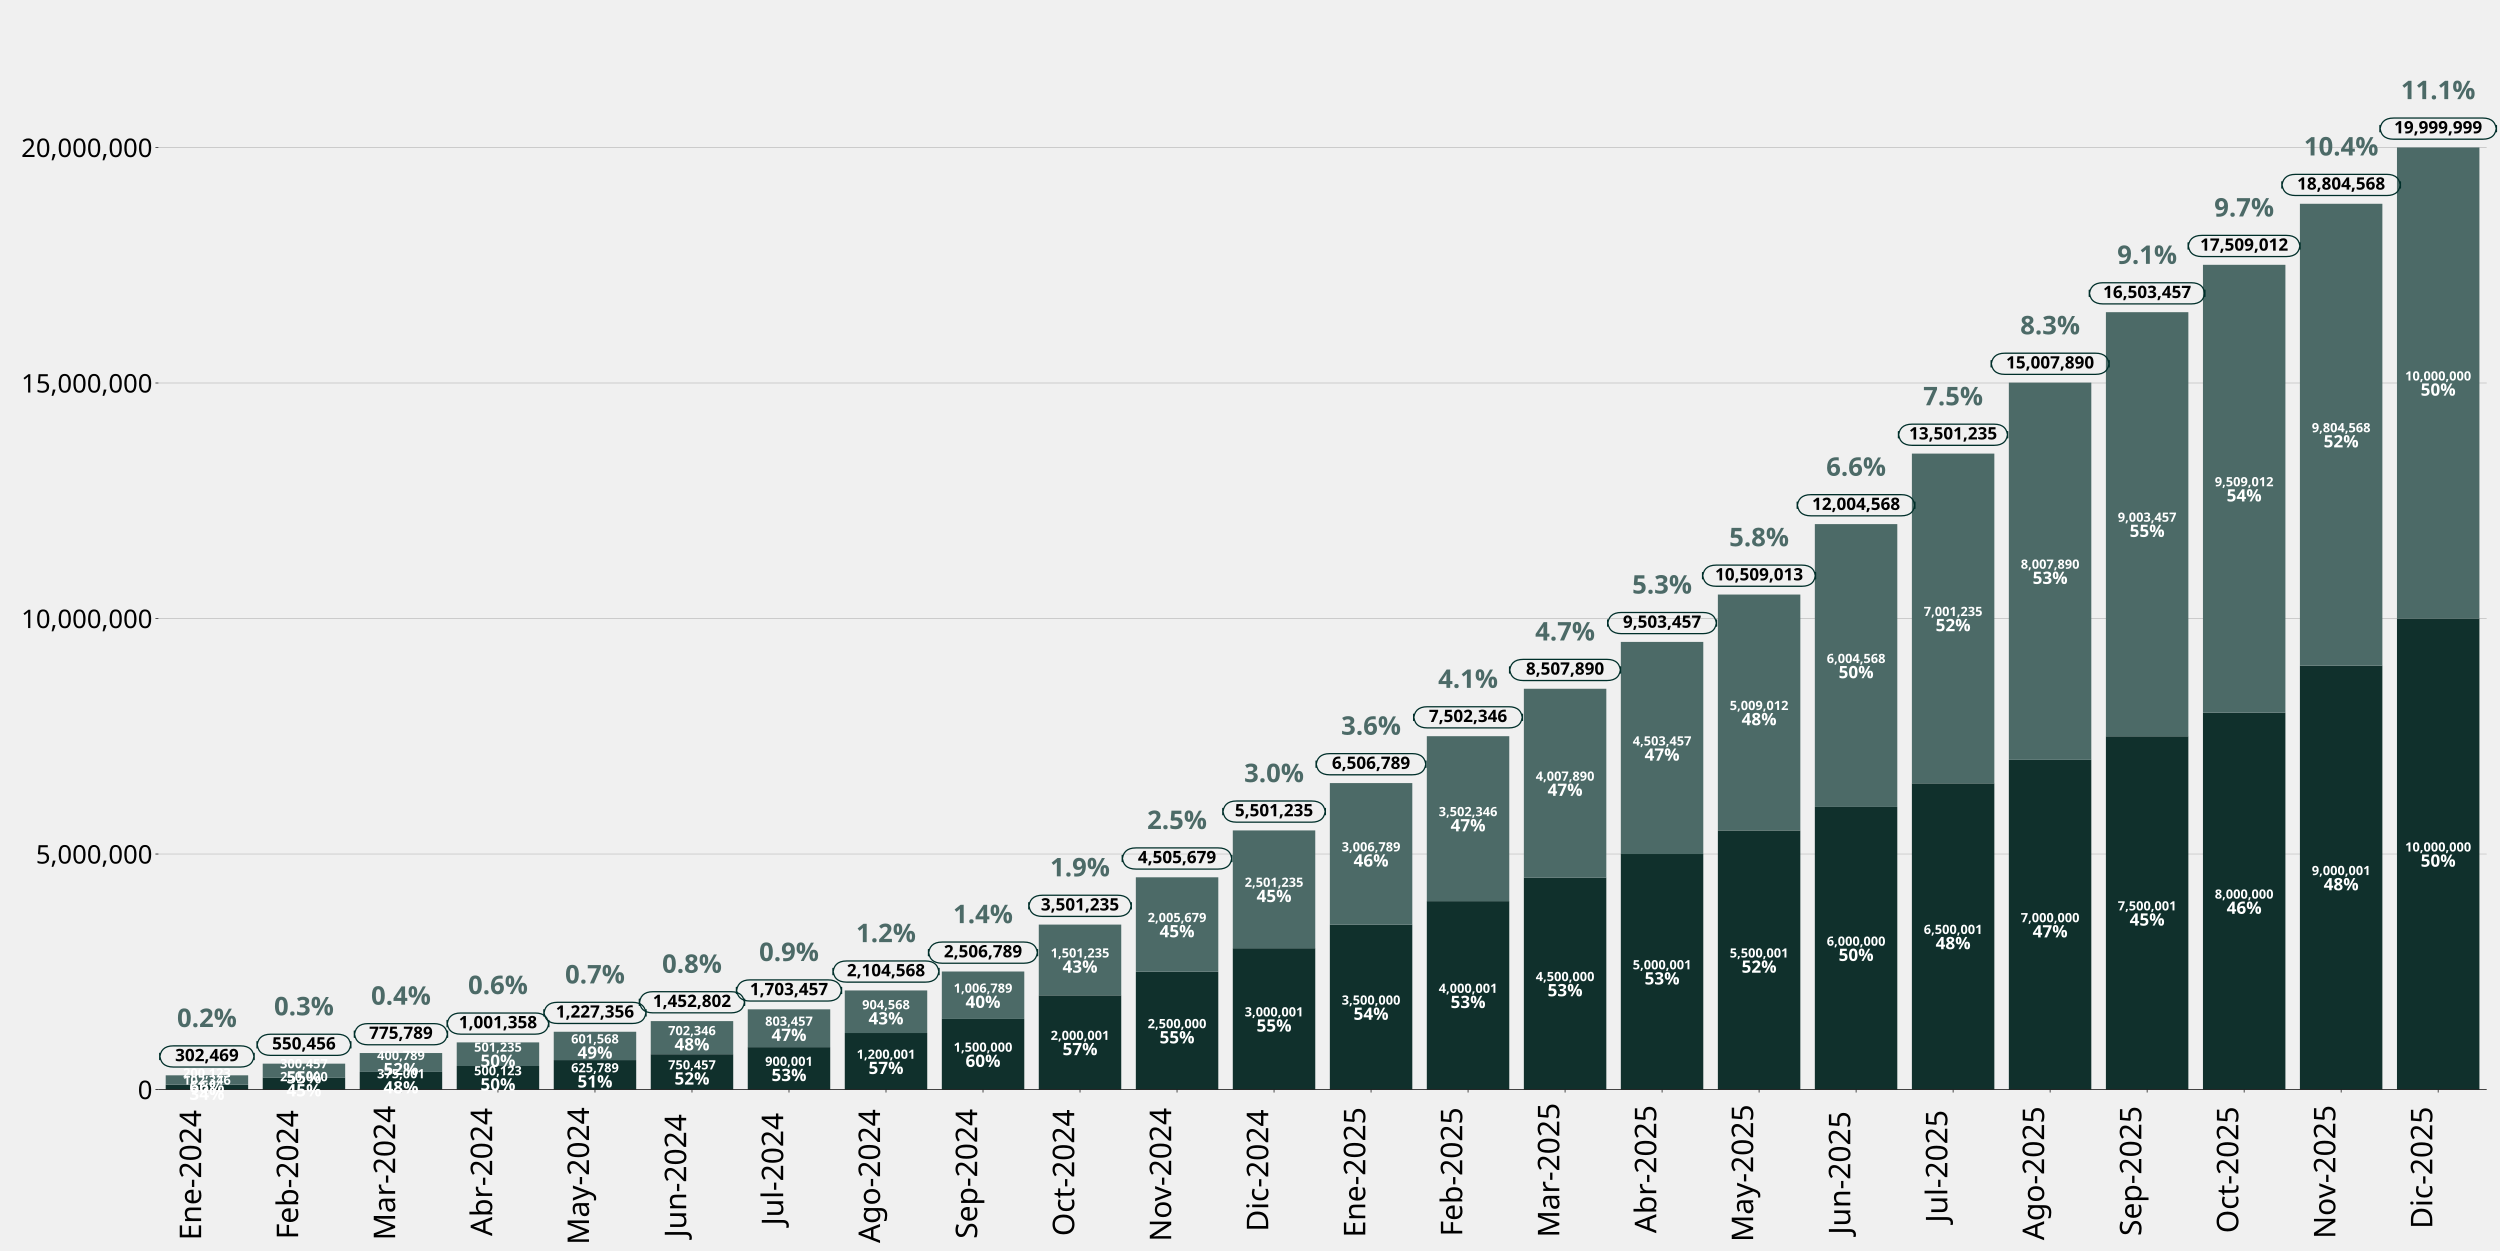
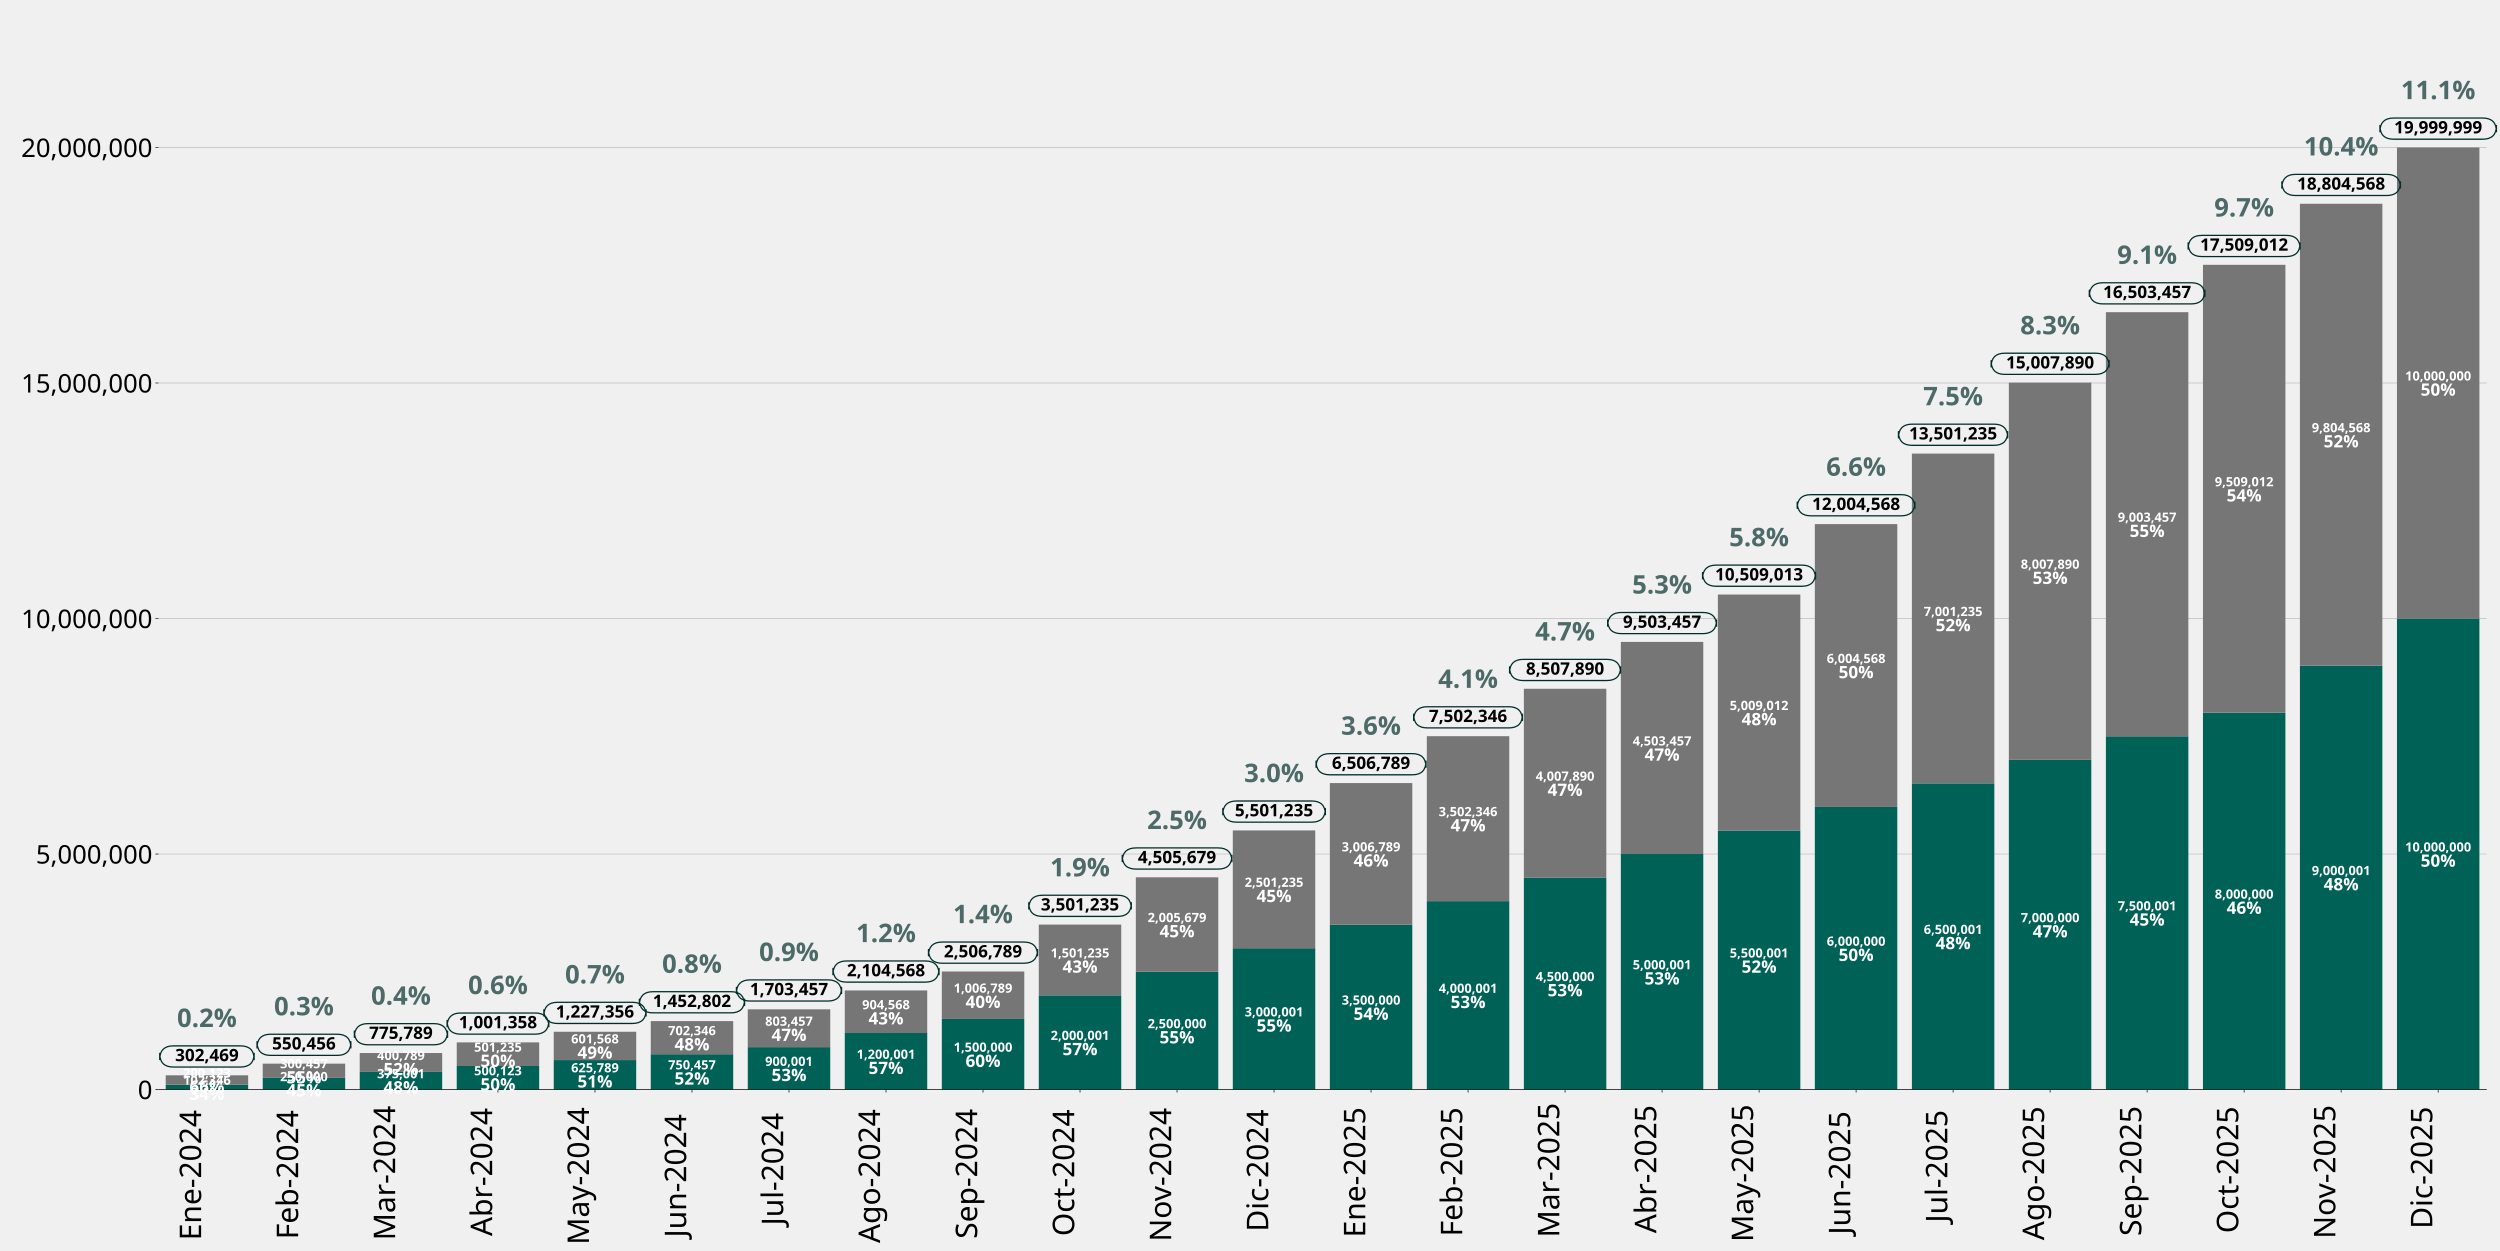
<svg xmlns="http://www.w3.org/2000/svg" xmlns:xlink="http://www.w3.org/1999/xlink" width="2921.2pt" height="1461.6pt" version="1.1" viewBox="0 0 2921.2 1461.6">
  <defs>
    <style type="text/css">*{stroke-linejoin: round; stroke-linecap: butt}</style>
  </defs>
  <path d="m0 1461.6h2921.2v-1461.6h-2921.2v1461.6z" opacity="0" />
  <path d="m185.12 1273.1h2720.5v-1265.9h-2720.5v1265.9z" opacity="0" />
  <defs>
    <path id="b" d="m0 0v3.5" stroke="#000" stroke-width=".8" />
  </defs>
  <use x="241.797" y="1273.13" stroke="#000000" stroke-width=".8" xlink:href="#b" />
  <text transform="translate(235.01 1449.2) rotate(-90)" font-family="'Montserrat'" font-size="35px" font-weight="500">Ene-2024</text>
  <use x="355.151" y="1273.13" stroke="#000000" stroke-width=".8" xlink:href="#b" />
  <text transform="translate(348.36 1448) rotate(-90)" font-family="'Montserrat'" font-size="35px" font-weight="500">Feb-2024</text>
  <use x="468.505" y="1273.13" stroke="#000000" stroke-width=".8" xlink:href="#b" />
  <text transform="translate(461.71 1449.2) rotate(-90)" font-family="'Montserrat'" font-size="35px" font-weight="500">Mar-2024</text>
  <use x="581.859" y="1273.13" stroke="#000000" stroke-width=".8" xlink:href="#b" />
  <text transform="translate(575.07 1444.3) rotate(-90)" font-family="'Montserrat'" font-size="35px" font-weight="500">Abr-2024</text>
  <use x="695.213" y="1273.13" stroke="#000000" stroke-width=".8" xlink:href="#b" />
  <text transform="translate(688.21 1454.4) rotate(-90)" font-family="'Montserrat'" font-size="35px" font-weight="500">May-2024</text>
  <use x="808.567" y="1273.13" stroke="#000000" stroke-width=".8" xlink:href="#b" />
  <text transform="translate(801.77 1446) rotate(-90)" font-family="'Montserrat'" font-size="35px" font-weight="500">Jun-2024</text>
  <use x="921.921" y="1273.13" stroke="#000000" stroke-width=".8" xlink:href="#b" />
  <text transform="translate(915.13 1431.9) rotate(-90)" font-family="'Montserrat'" font-size="35px" font-weight="500">Jul-2024</text>
  <use x="1035.275" y="1273.13" stroke="#000000" stroke-width=".8" xlink:href="#b" />
  <text transform="translate(1028.3 1452.5) rotate(-90)" font-family="'Montserrat'" font-size="35px" font-weight="500">Ago-2024</text>
  <use x="1148.629" y="1273.13" stroke="#000000" stroke-width=".8" xlink:href="#b" />
  <text transform="translate(1141.8 1447.5) rotate(-90)" font-family="'Montserrat'" font-size="35px" font-weight="500">Sep-2024</text>
  <use x="1261.983" y="1273.13" stroke="#000000" stroke-width=".8" xlink:href="#b" />
  <text transform="translate(1255.2 1444.4) rotate(-90)" font-family="'Montserrat'" font-size="35px" font-weight="500">Oct-2024</text>
  <use x="1375.337" y="1273.13" stroke="#000000" stroke-width=".8" xlink:href="#b" />
  <text transform="translate(1368.5 1450.7) rotate(-90)" font-family="'Montserrat'" font-size="35px" font-weight="500">Nov-2024</text>
  <use x="1488.691" y="1273.13" stroke="#000000" stroke-width=".8" xlink:href="#b" />
  <text transform="translate(1481.9 1439.1) rotate(-90)" font-family="'Montserrat'" font-size="35px" font-weight="500">Dic-2024</text>
  <use x="1602.045" y="1273.13" stroke="#000000" stroke-width=".8" xlink:href="#b" />
  <text transform="translate(1595.3 1445.9) rotate(-90)" font-family="'Montserrat'" font-size="35px" font-weight="500">Ene-2025</text>
  <use x="1715.399" y="1273.13" stroke="#000000" stroke-width=".8" xlink:href="#b" />
  <text transform="translate(1708.6 1444.7) rotate(-90)" font-family="'Montserrat'" font-size="35px" font-weight="500">Feb-2025</text>
  <use x="1828.753" y="1273.13" stroke="#000000" stroke-width=".8" xlink:href="#b" />
  <text transform="translate(1822 1445.9) rotate(-90)" font-family="'Montserrat'" font-size="35px" font-weight="500">Mar-2025</text>
  <use x="1942.107" y="1273.13" stroke="#000000" stroke-width=".8" xlink:href="#b" />
  <text transform="translate(1935.3 1441) rotate(-90)" font-family="'Montserrat'" font-size="35px" font-weight="500">Abr-2025</text>
  <use x="2055.461" y="1273.13" stroke="#000000" stroke-width=".8" xlink:href="#b" />
  <text transform="translate(2048.5 1451.1) rotate(-90)" font-family="'Montserrat'" font-size="35px" font-weight="500">May-2025</text>
  <use x="2168.815" y="1273.13" stroke="#000000" stroke-width=".8" xlink:href="#b" />
  <text transform="translate(2162 1442.6) rotate(-90)" font-family="'Montserrat'" font-size="35px" font-weight="500">Jun-2025</text>
  <use x="2282.169" y="1273.13" stroke="#000000" stroke-width=".8" xlink:href="#b" />
  <text transform="translate(2275.4 1428.6) rotate(-90)" font-family="'Montserrat'" font-size="35px" font-weight="500">Jul-2025</text>
  <use x="2395.523" y="1273.13" stroke="#000000" stroke-width=".8" xlink:href="#b" />
  <text transform="translate(2388.5 1449.2) rotate(-90)" font-family="'Montserrat'" font-size="35px" font-weight="500">Ago-2025</text>
  <use x="2508.876" y="1273.13" stroke="#000000" stroke-width=".8" xlink:href="#b" />
  <text transform="translate(2502.1 1444.2) rotate(-90)" font-family="'Montserrat'" font-size="35px" font-weight="500">Sep-2025</text>
  <use x="2622.23" y="1273.13" stroke="#000000" stroke-width=".8" xlink:href="#b" />
  <text transform="translate(2615.4 1441) rotate(-90)" font-family="'Montserrat'" font-size="35px" font-weight="500">Oct-2025</text>
  <use x="2735.584" y="1273.13" stroke="#000000" stroke-width=".8" xlink:href="#b" />
  <text transform="translate(2728.8 1447.4) rotate(-90)" font-family="'Montserrat'" font-size="35px" font-weight="500">Nov-2025</text>
  <use x="2848.938" y="1273.13" stroke="#000000" stroke-width=".8" xlink:href="#b" />
  <text transform="translate(2842.1 1435.8) rotate(-90)" font-family="'Montserrat'" font-size="35px" font-weight="500">Dic-2025</text>
  <path d="m185.12 1273.1h2720.5" clip-path="url(#a)" fill="none" stroke="#b9b9b9" stroke-linecap="square" stroke-width=".75" />
  <defs>
    <path id="c" d="m0 0h-3.5" stroke="#000" stroke-width=".8" />
  </defs>
  <use x="185.12" y="1273.13" stroke="#000000" stroke-width=".8" xlink:href="#c" />
  <text transform="rotate(-0 178.12 1284.3)" x="178.12" y="1284.26" font-family="'Montserrat'" font-size="30px" font-weight="500" text-anchor="end">0</text>
  <path d="m185.12 997.93h2720.5" clip-path="url(#a)" fill="none" stroke="#b9b9b9" stroke-linecap="square" stroke-width=".75" />
  <use x="185.12" y="997.928" stroke="#000000" stroke-width=".8" xlink:href="#c" />
  <text transform="rotate(-0 178.12 1009.1)" x="178.12" y="1009.058" font-family="'Montserrat'" font-size="30px" font-weight="500" text-anchor="end">5,000,000</text>
  <path d="m185.12 722.73h2720.5" clip-path="url(#a)" fill="none" stroke="#b9b9b9" stroke-linecap="square" stroke-width=".75" />
  <use x="185.12" y="722.726" stroke="#000000" stroke-width=".8" xlink:href="#c" />
  <text transform="rotate(-0 178.12 733.86)" x="178.12" y="733.856" font-family="'Montserrat'" font-size="30px" font-weight="500" text-anchor="end">10,000,000</text>
  <path d="m185.12 447.52h2720.5" clip-path="url(#a)" fill="none" stroke="#b9b9b9" stroke-linecap="square" stroke-width=".75" />
  <use x="185.12" y="447.523" stroke="#000000" stroke-width=".8" xlink:href="#c" />
  <text transform="rotate(-0 178.12 458.65)" x="178.12" y="458.654" font-family="'Montserrat'" font-size="30px" font-weight="500" text-anchor="end">15,000,000</text>
  <path d="m185.12 172.32h2720.5" clip-path="url(#a)" fill="none" stroke="#b9b9b9" stroke-linecap="square" stroke-width=".75" />
  <use x="185.12" y="172.321" stroke="#000000" stroke-width=".8" xlink:href="#c" />
  <text transform="rotate(-0 178.12 183.45)" x="178.12" y="183.452" font-family="'Montserrat'" font-size="30px" font-weight="500" text-anchor="end">20,000,000</text>
-   <path d="m193.62 1273.1h96.351v-5.633h-96.351z" clip-path="url(#a)" fill="#10302c" />
-   <path d="m193.62 1267.5h96.351v-11.015h-96.351z" clip-path="url(#a)" fill="#4c6a67" />
-   <path d="m306.98 1273.1h96.351v-13.76h-96.351z" clip-path="url(#a)" fill="#10302c" />
-   <path d="m306.98 1259.4h96.351v-16.537h-96.351z" clip-path="url(#a)" fill="#4c6a67" />
-   <path d="m420.33 1273.1h96.351v-20.64h-96.351z" clip-path="url(#a)" fill="#10302c" />
-   <path d="m420.33 1252.5h96.351v-22.06h-96.351z" clip-path="url(#a)" fill="#4c6a67" />
-   <path d="m533.68 1273.1h96.351v-27.527h-96.351z" clip-path="url(#a)" fill="#10302c" />
-   <path d="m533.68 1245.6h96.351v-27.588h-96.351z" clip-path="url(#a)" fill="#4c6a67" />
-   <path d="m647.04 1273.1h96.351v-34.444h-96.351z" clip-path="url(#a)" fill="#10302c" />
-   <path d="m647.04 1238.7h96.351v-33.111h-96.351z" clip-path="url(#a)" fill="#4c6a67" />
-   <path d="m760.39 1273.1h96.351v-41.305h-96.351z" clip-path="url(#a)" fill="#10302c" />
-   <path d="m760.39 1231.8h96.351v-38.657h-96.351z" clip-path="url(#a)" fill="#4c6a67" />
-   <path d="m873.75 1273.1h96.351v-49.536h-96.351z" clip-path="url(#a)" fill="#10302c" />
-   <path d="m873.75 1223.6h96.351v-44.223h-96.351z" clip-path="url(#a)" fill="#4c6a67" />
-   <path d="m987.1 1273.1h96.351v-66.049h-96.351z" clip-path="url(#a)" fill="#10302c" />
-   <path d="m987.1 1207.1h96.351v-49.788h-96.351z" clip-path="url(#a)" fill="#4c6a67" />
-   <path d="m1100.5 1273.1h96.351v-82.561h-96.351z" clip-path="url(#a)" fill="#10302c" />
-   <path d="m1100.5 1190.6h96.351v-55.414h-96.351z" clip-path="url(#a)" fill="#4c6a67" />
-   <path d="m1213.8 1273.1h96.351v-110.08h-96.351z" clip-path="url(#a)" fill="#10302c" />
-   <path d="m1213.8 1163h96.351v-82.629h-96.351z" clip-path="url(#a)" fill="#4c6a67" />
-   <path d="m1327.2 1273.1h96.351v-137.6h-96.351z" clip-path="url(#a)" fill="#10302c" />
-   <path d="m1327.2 1135.5h96.351v-110.39h-96.351z" clip-path="url(#a)" fill="#4c6a67" />
-   <path d="m1440.5 1273.1h96.351v-165.12h-96.351z" clip-path="url(#a)" fill="#10302c" />
-   <path d="m1440.5 1108h96.351v-137.67h-96.351z" clip-path="url(#a)" fill="#4c6a67" />
-   <path d="m1553.9 1273.1h96.351v-192.64h-96.351z" clip-path="url(#a)" fill="#10302c" />
-   <path d="m1553.9 1080.5h96.351v-165.49h-96.351z" clip-path="url(#a)" fill="#4c6a67" />
-   <path d="m1667.2 1273.1h96.351v-220.16h-96.351z" clip-path="url(#a)" fill="#10302c" />
-   <path d="m1667.2 1053h96.351v-192.77h-96.351z" clip-path="url(#a)" fill="#4c6a67" />
-   <path d="m1780.6 1273.1h96.351v-247.68h-96.351z" clip-path="url(#a)" fill="#10302c" />
-   <path d="m1780.6 1025.4h96.351v-220.6h-96.351z" clip-path="url(#a)" fill="#4c6a67" />
-   <path d="m1893.9 1273.1h96.351v-275.2h-96.351z" clip-path="url(#a)" fill="#10302c" />
-   <path d="m1893.9 997.93h96.351v-247.87h-96.351z" clip-path="url(#a)" fill="#4c6a67" />
-   <path d="m2007.3 1273.1h96.351v-302.72h-96.351z" clip-path="url(#a)" fill="#10302c" />
-   <path d="m2007.3 970.41h96.351v-275.7h-96.351z" clip-path="url(#a)" fill="#4c6a67" />
-   <path d="m2120.6 1273.1h96.351v-330.24h-96.351z" clip-path="url(#a)" fill="#10302c" />
-   <path d="m2120.6 942.89h96.351v-330.49h-96.351z" clip-path="url(#a)" fill="#4c6a67" />
-   <path d="m2234 1273.1h96.351v-357.76h-96.351z" clip-path="url(#a)" fill="#10302c" />
-   <path d="m2234 915.37h96.351v-385.35h-96.351z" clip-path="url(#a)" fill="#4c6a67" />
-   <path d="m2347.3 1273.1h96.351v-385.28h-96.351z" clip-path="url(#a)" fill="#10302c" />
-   <path d="m2347.3 887.85h96.351v-440.76h-96.351z" clip-path="url(#a)" fill="#4c6a67" />
-   <path d="m2460.7 1273.1h96.351v-412.8h-96.351z" clip-path="url(#a)" fill="#10302c" />
-   <path d="m2460.7 860.33h96.351v-495.55h-96.351z" clip-path="url(#a)" fill="#4c6a67" />
-   <path d="m2574.1 1273.1h96.351v-440.32h-96.351z" clip-path="url(#a)" fill="#10302c" />
-   <path d="m2574.1 832.81h96.351v-523.38h-96.351z" clip-path="url(#a)" fill="#4c6a67" />
-   <path d="m2687.4 1273.1h96.351v-495.36h-96.351z" clip-path="url(#a)" fill="#10302c" />
-   <path d="m2687.4 777.77h96.351v-539.65h-96.351z" clip-path="url(#a)" fill="#4c6a67" />
-   <path d="m2800.8 1273.1h96.351v-550.4h-96.351z" clip-path="url(#a)" fill="#10302c" />
-   <path d="m2800.8 722.73h96.351v-550.4h-96.351z" clip-path="url(#a)" fill="#4c6a67" />
+   <path d="m193.62 1273.1h96.351v-5.633h-96.351z" clip-path="url(#a)" fill="#006157" />
+   <path d="m193.62 1267.5h96.351v-11.015h-96.351z" clip-path="url(#a)" fill="#767676" />
+   <path d="m306.98 1273.1h96.351v-13.76h-96.351z" clip-path="url(#a)" fill="#006157" />
+   <path d="m306.98 1259.4h96.351v-16.537h-96.351z" clip-path="url(#a)" fill="#767676" />
+   <path d="m420.33 1273.1h96.351v-20.64h-96.351z" clip-path="url(#a)" fill="#006157" />
+   <path d="m420.33 1252.5h96.351v-22.06h-96.351z" clip-path="url(#a)" fill="#767676" />
+   <path d="m533.68 1273.1h96.351v-27.527h-96.351z" clip-path="url(#a)" fill="#006157" />
+   <path d="m533.68 1245.6h96.351v-27.588h-96.351z" clip-path="url(#a)" fill="#767676" />
+   <path d="m647.04 1273.1h96.351v-34.444h-96.351z" clip-path="url(#a)" fill="#006157" />
+   <path d="m647.04 1238.7h96.351v-33.111h-96.351z" clip-path="url(#a)" fill="#767676" />
+   <path d="m760.39 1273.1h96.351v-41.305h-96.351z" clip-path="url(#a)" fill="#006157" />
+   <path d="m760.39 1231.8h96.351v-38.657h-96.351z" clip-path="url(#a)" fill="#767676" />
+   <path d="m873.75 1273.1h96.351v-49.536h-96.351z" clip-path="url(#a)" fill="#006157" />
+   <path d="m873.75 1223.6h96.351v-44.223h-96.351z" clip-path="url(#a)" fill="#767676" />
+   <path d="m987.1 1273.1h96.351v-66.049h-96.351z" clip-path="url(#a)" fill="#006157" />
+   <path d="m987.1 1207.1h96.351v-49.788h-96.351z" clip-path="url(#a)" fill="#767676" />
+   <path d="m1100.5 1273.1h96.351v-82.561h-96.351z" clip-path="url(#a)" fill="#006157" />
+   <path d="m1100.5 1190.6h96.351v-55.414h-96.351z" clip-path="url(#a)" fill="#767676" />
+   <path d="m1213.8 1273.1h96.351v-110.08h-96.351z" clip-path="url(#a)" fill="#006157" />
+   <path d="m1213.8 1163h96.351v-82.629h-96.351z" clip-path="url(#a)" fill="#767676" />
+   <path d="m1327.2 1273.1h96.351v-137.6h-96.351z" clip-path="url(#a)" fill="#006157" />
+   <path d="m1327.2 1135.5h96.351v-110.39h-96.351z" clip-path="url(#a)" fill="#767676" />
+   <path d="m1440.5 1273.1h96.351v-165.12h-96.351z" clip-path="url(#a)" fill="#006157" />
+   <path d="m1440.5 1108h96.351v-137.67h-96.351z" clip-path="url(#a)" fill="#767676" />
+   <path d="m1553.9 1273.1h96.351v-192.64h-96.351z" clip-path="url(#a)" fill="#006157" />
+   <path d="m1553.9 1080.5h96.351v-165.49h-96.351z" clip-path="url(#a)" fill="#767676" />
+   <path d="m1667.2 1273.1h96.351v-220.16h-96.351z" clip-path="url(#a)" fill="#006157" />
+   <path d="m1667.2 1053h96.351v-192.77h-96.351z" clip-path="url(#a)" fill="#767676" />
+   <path d="m1780.6 1273.1h96.351v-247.68h-96.351z" clip-path="url(#a)" fill="#006157" />
+   <path d="m1780.6 1025.4h96.351v-220.6h-96.351z" clip-path="url(#a)" fill="#767676" />
+   <path d="m1893.9 1273.1h96.351v-275.2h-96.351z" clip-path="url(#a)" fill="#006157" />
+   <path d="m1893.9 997.93h96.351v-247.87h-96.351z" clip-path="url(#a)" fill="#767676" />
+   <path d="m2007.3 1273.1h96.351v-302.72h-96.351z" clip-path="url(#a)" fill="#006157" />
+   <path d="m2007.3 970.41h96.351v-275.7h-96.351z" clip-path="url(#a)" fill="#767676" />
+   <path d="m2120.6 1273.1h96.351v-330.24h-96.351z" clip-path="url(#a)" fill="#006157" />
+   <path d="m2120.6 942.89h96.351v-330.49h-96.351z" clip-path="url(#a)" fill="#767676" />
+   <path d="m2234 1273.1h96.351v-357.76h-96.351z" clip-path="url(#a)" fill="#006157" />
+   <path d="m2234 915.37h96.351v-385.35h-96.351z" clip-path="url(#a)" fill="#767676" />
+   <path d="m2347.3 1273.1h96.351v-385.28h-96.351z" clip-path="url(#a)" fill="#006157" />
+   <path d="m2347.3 887.85h96.351v-440.76h-96.351z" clip-path="url(#a)" fill="#767676" />
+   <path d="m2460.7 1273.1h96.351v-412.8h-96.351z" clip-path="url(#a)" fill="#006157" />
+   <path d="m2460.7 860.33h96.351v-495.55h-96.351z" clip-path="url(#a)" fill="#767676" />
+   <path d="m2574.1 1273.1h96.351v-440.32h-96.351z" clip-path="url(#a)" fill="#006157" />
+   <path d="m2574.1 832.81h96.351v-523.38h-96.351z" clip-path="url(#a)" fill="#767676" />
+   <path d="m2687.4 1273.1h96.351v-495.36h-96.351z" clip-path="url(#a)" fill="#006157" />
+   <path d="m2687.4 777.77h96.351v-539.65h-96.351z" clip-path="url(#a)" fill="#767676" />
+   <path d="m2800.8 1273.1h96.351v-550.4h-96.351z" clip-path="url(#a)" fill="#006157" />
+   <path d="m2800.8 722.73h96.351v-550.4h-96.351z" clip-path="url(#a)" fill="#767676" />
  <path d="m185.12 1273.1h2720.5" fill="none" stroke="#000" stroke-linecap="square" stroke-width=".8" />
  <text transform="rotate(-0 241.8 1267.4)" x="241.797" y="1267.402" fill="#ffffff" font-family="'Montserrat'" font-size="15px" font-weight="700" text-anchor="middle">102,346</text>
  <text transform="rotate(-0 241.8 1285.2)" x="241.797" y="1285.154" fill="#ffffff" font-family="'Montserrat'" font-size="20px" font-weight="700" text-anchor="middle">34%</text>
  <text transform="rotate(-0 241.8 1259.1)" x="241.797" y="1259.078" fill="#ffffff" font-family="'Montserrat'" font-size="15px" font-weight="700" text-anchor="middle">200,123</text>
  <text transform="rotate(-0 241.8 1276.8)" x="241.797" y="1276.83" fill="#ffffff" font-family="'Montserrat'" font-size="20px" font-weight="700" text-anchor="middle">66%</text>
  <path d="m202.62 1246.8h78.362q16 0 16-16v7.278q0-16-16-16h-78.362q-16 0-16 16v-7.278q0 16 16 16z" fill="none" stroke="#002f2a" stroke-width="1.5" />
  <text transform="rotate(-0 241.8 1239.9)" x="241.797" y="1239.941" font-family="'Montserrat'" font-size="20px" font-weight="700" text-anchor="middle">302,469  </text>
  <text transform="rotate(-0 241.8 1200)" x="241.797" y="1200.023" fill="#4c6a67" font-family="'Montserrat'" font-size="30px" font-weight="600" text-anchor="middle">0.2%</text>
  <text transform="rotate(-0 355.15 1263.3)" x="355.151" y="1263.339" fill="#ffffff" font-family="'Montserrat'" font-size="15px" font-weight="700" text-anchor="middle">250,000</text>
  <text transform="rotate(-0 355.15 1281.1)" x="355.151" y="1281.091" fill="#ffffff" font-family="'Montserrat'" font-size="20px" font-weight="700" text-anchor="middle">45%</text>
  <text transform="rotate(-0 355.15 1248.2)" x="355.151" y="1248.19" fill="#ffffff" font-family="'Montserrat'" font-size="15px" font-weight="700" text-anchor="middle">300,457</text>
  <text transform="rotate(-0 355.15 1265.9)" x="355.151" y="1265.942" fill="#ffffff" font-family="'Montserrat'" font-size="20px" font-weight="700" text-anchor="middle">55%</text>
  <path d="m316.31 1233.2h77.681q16 0 16-16v7.278q0-16-16-16h-77.681q-16 0-16 16v-7.278q0 16 16 16z" fill="none" stroke="#002f2a" stroke-width="1.5" />
  <text transform="rotate(-0 355.15 1226.3)" x="355.151" y="1226.292" font-family="'Montserrat'" font-size="20px" font-weight="700" text-anchor="middle">550,456  </text>
  <text transform="rotate(-0 355.15 1186.4)" x="355.151" y="1186.374" fill="#4c6a67" font-family="'Montserrat'" font-size="30px" font-weight="600" text-anchor="middle">0.3%</text>
  <text transform="rotate(-0 468.51 1259.9)" x="468.505" y="1259.899" fill="#ffffff" font-family="'Montserrat'" font-size="15px" font-weight="700" text-anchor="middle">375,001</text>
  <text transform="rotate(-0 468.51 1277.7)" x="468.505" y="1277.651" fill="#ffffff" font-family="'Montserrat'" font-size="20px" font-weight="700" text-anchor="middle">48%</text>
  <text transform="rotate(-0 468.51 1238.5)" x="468.505" y="1238.549" fill="#ffffff" font-family="'Montserrat'" font-size="15px" font-weight="700" text-anchor="middle">400,789</text>
  <text transform="rotate(-0 468.51 1256.3)" x="468.505" y="1256.301" fill="#ffffff" font-family="'Montserrat'" font-size="20px" font-weight="700" text-anchor="middle">52%</text>
  <path d="m430.05 1220.8h76.919q16 0 16-16v7.278q0-16-16-16h-76.919q-16 0-16 16v-7.278q0 16 16 16z" fill="none" stroke="#002f2a" stroke-width="1.5" />
  <text transform="rotate(-0 468.51 1213.9)" x="468.505" y="1213.89" font-family="'Montserrat'" font-size="20px" font-weight="700" text-anchor="middle">775,789  </text>
  <text transform="rotate(-0 468.51 1174)" x="468.505" y="1173.971" fill="#4c6a67" font-family="'Montserrat'" font-size="30px" font-weight="600" text-anchor="middle">0.4%</text>
  <text transform="rotate(-0 581.86 1256.5)" x="581.859" y="1256.456" fill="#ffffff" font-family="'Montserrat'" font-size="15px" font-weight="700" text-anchor="middle">500,123</text>
  <text transform="rotate(-0 581.86 1274.2)" x="581.859" y="1274.207" fill="#ffffff" font-family="'Montserrat'" font-size="20px" font-weight="700" text-anchor="middle">50%</text>
  <text transform="rotate(-0 581.86 1228.9)" x="581.859" y="1228.898" fill="#ffffff" font-family="'Montserrat'" font-size="15px" font-weight="700" text-anchor="middle">501,235</text>
  <text transform="rotate(-0 581.86 1246.6)" x="581.859" y="1246.65" fill="#ffffff" font-family="'Montserrat'" font-size="20px" font-weight="700" text-anchor="middle">50%</text>
  <path d="m538.41 1208.4h86.903q16 0 16-16v7.278q0-16-16-16h-86.903q-16 0-16 16v-7.278q0 16 16 16z" fill="none" stroke="#002f2a" stroke-width="1.5" />
  <text transform="rotate(-0 581.86 1201.5)" x="581.859" y="1201.474" font-family="'Montserrat'" font-size="20px" font-weight="700" text-anchor="middle">1,001,358  </text>
  <text transform="rotate(-0 581.86 1161.6)" x="581.859" y="1161.556" fill="#4c6a67" font-family="'Montserrat'" font-size="30px" font-weight="600" text-anchor="middle">0.6%</text>
  <text transform="rotate(-0 695.21 1253)" x="695.213" y="1252.997" fill="#ffffff" font-family="'Montserrat'" font-size="15px" font-weight="700" text-anchor="middle">625,789</text>
  <text transform="rotate(-0 695.21 1270.7)" x="695.213" y="1270.749" fill="#ffffff" font-family="'Montserrat'" font-size="20px" font-weight="700" text-anchor="middle">51%</text>
  <text transform="rotate(-0 695.21 1219.2)" x="695.213" y="1219.22" fill="#ffffff" font-family="'Montserrat'" font-size="15px" font-weight="700" text-anchor="middle">601,568</text>
  <text transform="rotate(-0 695.21 1237)" x="695.213" y="1236.972" fill="#ffffff" font-family="'Montserrat'" font-size="20px" font-weight="700" text-anchor="middle">49%</text>
  <path d="m651.49 1195.9h87.441q16 0 16-16v7.278q0-16-16-16h-87.441q-16 0-16 16v-7.278q0 16 16 16z" fill="none" stroke="#002f2a" stroke-width="1.5" />
  <text transform="rotate(-0 695.21 1189)" x="695.213" y="1189.035" font-family="'Montserrat'" font-size="20px" font-weight="700" text-anchor="middle">1,227,356  </text>
  <text transform="rotate(-0 695.21 1149.1)" x="695.213" y="1149.117" fill="#4c6a67" font-family="'Montserrat'" font-size="30px" font-weight="600" text-anchor="middle">0.7%</text>
  <text transform="rotate(-0 808.57 1249.6)" x="808.567" y="1249.566" fill="#ffffff" font-family="'Montserrat'" font-size="15px" font-weight="700" text-anchor="middle">750,457</text>
  <text transform="rotate(-0 808.57 1267.3)" x="808.567" y="1267.318" fill="#ffffff" font-family="'Montserrat'" font-size="20px" font-weight="700" text-anchor="middle">52%</text>
  <text transform="rotate(-0 808.57 1209.6)" x="808.567" y="1209.585" fill="#ffffff" font-family="'Montserrat'" font-size="15px" font-weight="700" text-anchor="middle">702,346</text>
  <text transform="rotate(-0 808.57 1227.3)" x="808.567" y="1227.336" fill="#ffffff" font-family="'Montserrat'" font-size="20px" font-weight="700" text-anchor="middle">48%</text>
  <path d="m763.06 1183.5h91.022q16 0 16-16v7.278q0-16-16-16h-91.022q-16 0-16 16v-7.278q0 16 16 16z" fill="none" stroke="#002f2a" stroke-width="1.5" />
  <text transform="rotate(-0 808.57 1176.6)" x="808.567" y="1176.627" font-family="'Montserrat'" font-size="20px" font-weight="700" text-anchor="middle">1,452,802  </text>
  <text transform="rotate(-0 808.57 1136.7)" x="808.567" y="1136.708" fill="#4c6a67" font-family="'Montserrat'" font-size="30px" font-weight="600" text-anchor="middle">0.8%</text>
  <text transform="rotate(-0 921.92 1245.5)" x="921.921" y="1245.451" fill="#ffffff" font-family="'Montserrat'" font-size="15px" font-weight="700" text-anchor="middle">900,001</text>
  <text transform="rotate(-0 921.92 1263.2)" x="921.921" y="1263.202" fill="#ffffff" font-family="'Montserrat'" font-size="20px" font-weight="700" text-anchor="middle">53%</text>
  <text transform="rotate(-0 921.92 1198.6)" x="921.921" y="1198.571" fill="#ffffff" font-family="'Montserrat'" font-size="15px" font-weight="700" text-anchor="middle">803,457</text>
  <text transform="rotate(-0 921.92 1216.3)" x="921.921" y="1216.323" fill="#ffffff" font-family="'Montserrat'" font-size="20px" font-weight="700" text-anchor="middle">47%</text>
  <path d="m876.49 1169.7h90.862q16 0 16-16v7.278q0-16-16-16h-90.862q-16 0-16 16v-7.278q0 16 16 16z" fill="none" stroke="#002f2a" stroke-width="1.5" />
  <text transform="rotate(-0 921.92 1162.8)" x="921.921" y="1162.83" font-family="'Montserrat'" font-size="20px" font-weight="700" text-anchor="middle">1,703,457  </text>
  <text transform="rotate(-0 921.92 1122.9)" x="921.921" y="1122.912" fill="#4c6a67" font-family="'Montserrat'" font-size="30px" font-weight="600" text-anchor="middle">0.9%</text>
  <text transform="rotate(-0 1035.3 1237.2)" x="1035.275" y="1237.195" fill="#ffffff" font-family="'Montserrat'" font-size="15px" font-weight="700" text-anchor="middle">1,200,001</text>
  <text transform="rotate(-0 1035.3 1254.9)" x="1035.275" y="1254.946" fill="#ffffff" font-family="'Montserrat'" font-size="20px" font-weight="700" text-anchor="middle">57%</text>
  <text transform="rotate(-0 1035.3 1179.3)" x="1035.275" y="1179.277" fill="#ffffff" font-family="'Montserrat'" font-size="15px" font-weight="700" text-anchor="middle">904,568</text>
  <text transform="rotate(-0 1035.3 1197)" x="1035.275" y="1197.028" fill="#ffffff" font-family="'Montserrat'" font-size="20px" font-weight="700" text-anchor="middle">43%</text>
  <path d="m989.29 1147.6h91.962q16 0 16-16v7.278q0-16-16-16h-91.962q-16 0-16 16v-7.278q0 16 16 16z" fill="none" stroke="#002f2a" stroke-width="1.5" />
  <text transform="rotate(-0 1035.3 1140.8)" x="1035.275" y="1140.753" font-family="'Montserrat'" font-size="20px" font-weight="700" text-anchor="middle">2,104,568  </text>
  <text transform="rotate(-0 1035.3 1100.8)" x="1035.275" y="1100.835" fill="#4c6a67" font-family="'Montserrat'" font-size="30px" font-weight="600" text-anchor="middle">1.2%</text>
  <text transform="rotate(-0 1148.6 1228.9)" x="1148.629" y="1228.939" fill="#ffffff" font-family="'Montserrat'" font-size="15px" font-weight="700" text-anchor="middle">1,500,000</text>
  <text transform="rotate(-0 1148.6 1246.7)" x="1148.629" y="1246.69" fill="#ffffff" font-family="'Montserrat'" font-size="20px" font-weight="700" text-anchor="middle">60%</text>
  <text transform="rotate(-0 1148.6 1160)" x="1148.629" y="1159.951" fill="#ffffff" font-family="'Montserrat'" font-size="15px" font-weight="700" text-anchor="middle">1,006,789</text>
  <text transform="rotate(-0 1148.6 1177.7)" x="1148.629" y="1177.703" fill="#ffffff" font-family="'Montserrat'" font-size="20px" font-weight="700" text-anchor="middle">40%</text>
  <path d="m1100.9 1125.5h95.481q16 0 16-16v7.278q0-16-16-16h-95.481q-16 0-16 16v-7.278q0 16 16 16z" fill="none" stroke="#002f2a" stroke-width="1.5" />
  <text transform="rotate(-0 1148.6 1118.6)" x="1148.629" y="1118.615" font-family="'Montserrat'" font-size="20px" font-weight="700" text-anchor="middle">2,506,789  </text>
  <text transform="rotate(-0 1148.6 1078.7)" x="1148.629" y="1078.696" fill="#4c6a67" font-family="'Montserrat'" font-size="30px" font-weight="600" text-anchor="middle">1.4%</text>
  <text transform="rotate(-0 1262 1215.2)" x="1261.983" y="1215.179" fill="#ffffff" font-family="'Montserrat'" font-size="15px" font-weight="700" text-anchor="middle">2,000,001</text>
  <text transform="rotate(-0 1262 1232.9)" x="1261.983" y="1232.93" fill="#ffffff" font-family="'Montserrat'" font-size="20px" font-weight="700" text-anchor="middle">57%</text>
  <text transform="rotate(-0 1262 1118.8)" x="1261.983" y="1118.824" fill="#ffffff" font-family="'Montserrat'" font-size="15px" font-weight="700" text-anchor="middle">1,501,235</text>
  <text transform="rotate(-0 1262 1136.6)" x="1261.983" y="1136.575" fill="#ffffff" font-family="'Montserrat'" font-size="20px" font-weight="700" text-anchor="middle">43%</text>
  <path d="m1218.1 1070.8h87.822q16 0 16-16v7.278q0-16-16-16h-87.822q-16 0-16 16v-7.278q0 16 16 16z" fill="none" stroke="#002f2a" stroke-width="1.5" />
  <text transform="rotate(-0 1262 1063.9)" x="1261.983" y="1063.88" font-family="'Montserrat'" font-size="20px" font-weight="700" text-anchor="middle">3,501,235  </text>
  <text transform="rotate(-0 1262 1024)" x="1261.983" y="1023.961" fill="#4c6a67" font-family="'Montserrat'" font-size="30px" font-weight="600" text-anchor="middle">1.9%</text>
  <text transform="rotate(-0 1375.3 1201.4)" x="1375.337" y="1201.419" fill="#ffffff" font-family="'Montserrat'" font-size="15px" font-weight="700" text-anchor="middle">2,500,000</text>
  <text transform="rotate(-0 1375.3 1219.2)" x="1375.337" y="1219.17" fill="#ffffff" font-family="'Montserrat'" font-size="20px" font-weight="700" text-anchor="middle">55%</text>
  <text transform="rotate(-0 1375.3 1077.4)" x="1375.337" y="1077.421" fill="#ffffff" font-family="'Montserrat'" font-size="15px" font-weight="700" text-anchor="middle">2,005,679</text>
  <text transform="rotate(-0 1375.3 1095.2)" x="1375.337" y="1095.173" fill="#ffffff" font-family="'Montserrat'" font-size="20px" font-weight="700" text-anchor="middle">45%</text>
  <path d="m1327.3 1015.5h96.162q16 0 16-16v7.278q0-16-16-16h-96.162q-16 0-16 16v-7.278q0 16 16 16z" fill="none" stroke="#002f2a" stroke-width="1.5" />
  <text transform="rotate(-0 1375.3 1008.6)" x="1375.337" y="1008.595" font-family="'Montserrat'" font-size="20px" font-weight="700" text-anchor="middle">4,505,679  </text>
  <text transform="rotate(-0 1375.3 968.68)" x="1375.337" y="968.676" fill="#4c6a67" font-family="'Montserrat'" font-size="30px" font-weight="600" text-anchor="middle">2.5%</text>
  <text transform="rotate(-0 1488.7 1187.7)" x="1488.691" y="1187.658" fill="#ffffff" font-family="'Montserrat'" font-size="15px" font-weight="700" text-anchor="middle">3,000,001</text>
  <text transform="rotate(-0 1488.7 1205.4)" x="1488.691" y="1205.41" fill="#ffffff" font-family="'Montserrat'" font-size="20px" font-weight="700" text-anchor="middle">55%</text>
  <text transform="rotate(-0 1488.7 1036.3)" x="1488.691" y="1036.263" fill="#ffffff" font-family="'Montserrat'" font-size="15px" font-weight="700" text-anchor="middle">2,501,235</text>
  <text transform="rotate(-0 1488.7 1054)" x="1488.691" y="1054.015" fill="#ffffff" font-family="'Montserrat'" font-size="20px" font-weight="700" text-anchor="middle">45%</text>
  <path d="m1444.8 960.68h87.881q16 0 16-16v7.278q0-16-16-16h-87.881q-16 0-16 16v-7.278q0 16 16 16z" fill="none" stroke="#002f2a" stroke-width="1.5" />
  <text transform="rotate(-0 1488.7 953.8)" x="1488.691" y="953.799" font-family="'Montserrat'" font-size="20px" font-weight="700" text-anchor="middle">5,501,235  </text>
  <text transform="rotate(-0 1488.7 913.88)" x="1488.691" y="913.881" fill="#4c6a67" font-family="'Montserrat'" font-size="30px" font-weight="600" text-anchor="middle">3.0%</text>
  <text transform="rotate(-0 1602 1173.9)" x="1602.045" y="1173.898" fill="#ffffff" font-family="'Montserrat'" font-size="15px" font-weight="700" text-anchor="middle">3,500,000</text>
  <text transform="rotate(-0 1602 1191.6)" x="1602.045" y="1191.65" fill="#ffffff" font-family="'Montserrat'" font-size="20px" font-weight="700" text-anchor="middle">54%</text>
  <text transform="rotate(-0 1602 994.83)" x="1602.045" y="994.83" fill="#ffffff" font-family="'Montserrat'" font-size="15px" font-weight="700" text-anchor="middle">3,006,789</text>
  <text transform="rotate(-0 1602 1012.6)" x="1602.045" y="1012.582" fill="#ffffff" font-family="'Montserrat'" font-size="20px" font-weight="700" text-anchor="middle">46%</text>
  <path d="m1553.8 905.33h96.422q16 0 16-16v7.278q0-16-16-16h-96.422q-16 0-16 16v-7.278q0 16 16 16z" fill="none" stroke="#002f2a" stroke-width="1.5" />
  <text transform="rotate(-0 1602 898.45)" x="1602.045" y="898.453" font-family="'Montserrat'" font-size="20px" font-weight="700" text-anchor="middle">6,506,789  </text>
  <text transform="rotate(-0 1602 858.53)" x="1602.045" y="858.534" fill="#4c6a67" font-family="'Montserrat'" font-size="30px" font-weight="600" text-anchor="middle">3.6%</text>
  <text transform="rotate(-0 1715.4 1160.1)" x="1715.399" y="1160.138" fill="#ffffff" font-family="'Montserrat'" font-size="15px" font-weight="700" text-anchor="middle">4,000,001</text>
  <text transform="rotate(-0 1715.4 1177.9)" x="1715.399" y="1177.89" fill="#ffffff" font-family="'Montserrat'" font-size="20px" font-weight="700" text-anchor="middle">53%</text>
  <text transform="rotate(-0 1715.4 953.67)" x="1715.399" y="953.672" fill="#ffffff" font-family="'Montserrat'" font-size="15px" font-weight="700" text-anchor="middle">3,502,346</text>
  <text transform="rotate(-0 1715.4 971.42)" x="1715.399" y="971.424" fill="#ffffff" font-family="'Montserrat'" font-size="20px" font-weight="700" text-anchor="middle">47%</text>
  <path d="m1667.8 850.54h95.162q16 0 16-16v7.278q0-16-16-16h-95.162q-16 0-16 16v-7.278q0 16 16 16z" fill="none" stroke="#002f2a" stroke-width="1.5" />
  <text transform="rotate(-0 1715.4 843.66)" x="1715.399" y="843.657" font-family="'Montserrat'" font-size="20px" font-weight="700" text-anchor="middle">7,502,346  </text>
  <text transform="rotate(-0 1715.4 803.74)" x="1715.399" y="803.739" fill="#4c6a67" font-family="'Montserrat'" font-size="30px" font-weight="600" text-anchor="middle">4.1%</text>
  <text transform="rotate(-0 1828.8 1146.4)" x="1828.753" y="1146.378" fill="#ffffff" font-family="'Montserrat'" font-size="15px" font-weight="700" text-anchor="middle">4,500,000</text>
  <text transform="rotate(-0 1828.8 1164.1)" x="1828.753" y="1164.13" fill="#ffffff" font-family="'Montserrat'" font-size="20px" font-weight="700" text-anchor="middle">53%</text>
  <text transform="rotate(-0 1828.8 912.24)" x="1828.753" y="912.239" fill="#ffffff" font-family="'Montserrat'" font-size="15px" font-weight="700" text-anchor="middle">4,007,890</text>
  <text transform="rotate(-0 1828.8 929.99)" x="1828.753" y="929.991" fill="#ffffff" font-family="'Montserrat'" font-size="20px" font-weight="700" text-anchor="middle">47%</text>
  <path d="m1779.9 795.19h97.722q16 0 16-16v7.278q0-16-16-16h-97.722q-16 0-16 16v-7.278q0 16 16 16z" fill="none" stroke="#002f2a" stroke-width="1.5" />
  <text transform="rotate(-0 1828.8 788.31)" x="1828.753" y="788.311" font-family="'Montserrat'" font-size="20px" font-weight="700" text-anchor="middle">8,507,890  </text>
  <text transform="rotate(-0 1828.8 748.39)" x="1828.753" y="748.393" fill="#4c6a67" font-family="'Montserrat'" font-size="30px" font-weight="600" text-anchor="middle">4.7%</text>
  <text transform="rotate(-0 1942.1 1132.6)" x="1942.107" y="1132.618" fill="#ffffff" font-family="'Montserrat'" font-size="15px" font-weight="700" text-anchor="middle">5,000,001</text>
  <text transform="rotate(-0 1942.1 1150.4)" x="1942.107" y="1150.37" fill="#ffffff" font-family="'Montserrat'" font-size="20px" font-weight="700" text-anchor="middle">53%</text>
  <text transform="rotate(-0 1942.1 871.08)" x="1942.107" y="871.081" fill="#ffffff" font-family="'Montserrat'" font-size="15px" font-weight="700" text-anchor="middle">4,503,457</text>
  <text transform="rotate(-0 1942.1 888.83)" x="1942.107" y="888.832" fill="#ffffff" font-family="'Montserrat'" font-size="20px" font-weight="700" text-anchor="middle">47%</text>
  <path d="m1894.5 740.4h95.262q16 0 16-16v7.278q0-16-16-16h-95.262q-16 0-16 16v-7.278q0 16 16 16z" fill="none" stroke="#002f2a" stroke-width="1.5" />
  <text transform="rotate(-0 1942.1 733.52)" x="1942.107" y="733.515" font-family="'Montserrat'" font-size="20px" font-weight="700" text-anchor="middle">9,503,457  </text>
  <text transform="rotate(-0 1942.1 693.6)" x="1942.107" y="693.597" fill="#4c6a67" font-family="'Montserrat'" font-size="30px" font-weight="600" text-anchor="middle">5.3%</text>
  <text transform="rotate(-0 2055.5 1118.9)" x="2055.461" y="1118.858" fill="#ffffff" font-family="'Montserrat'" font-size="15px" font-weight="700" text-anchor="middle">5,500,001</text>
  <text transform="rotate(-0 2055.5 1136.6)" x="2055.461" y="1136.609" fill="#ffffff" font-family="'Montserrat'" font-size="20px" font-weight="700" text-anchor="middle">52%</text>
  <text transform="rotate(-0 2055.5 829.65)" x="2055.461" y="829.648" fill="#ffffff" font-family="'Montserrat'" font-size="15px" font-weight="700" text-anchor="middle">5,009,012</text>
  <text transform="rotate(-0 2055.5 847.4)" x="2055.461" y="847.399" fill="#ffffff" font-family="'Montserrat'" font-size="20px" font-weight="700" text-anchor="middle">48%</text>
  <path d="m2005.4 685.05h100.02q16 0 16-16v7.278q0-16-16-16h-100.02q-16 0-16 16v-7.278q0 16 16 16z" fill="none" stroke="#002f2a" stroke-width="1.5" />
  <text transform="rotate(-0 2055.5 678.17)" x="2055.461" y="678.169" font-family="'Montserrat'" font-size="20px" font-weight="700" text-anchor="middle">10,509,013  </text>
  <text transform="rotate(-0 2055.5 638.25)" x="2055.461" y="638.25" fill="#4c6a67" font-family="'Montserrat'" font-size="30px" font-weight="600" text-anchor="middle">5.8%</text>
  <text transform="rotate(-0 2168.8 1105.1)" x="2168.815" y="1105.098" fill="#ffffff" font-family="'Montserrat'" font-size="15px" font-weight="700" text-anchor="middle">6,000,000</text>
  <text transform="rotate(-0 2168.8 1122.8)" x="2168.815" y="1122.849" fill="#ffffff" font-family="'Montserrat'" font-size="20px" font-weight="700" text-anchor="middle">50%</text>
  <text transform="rotate(-0 2168.8 774.73)" x="2168.815" y="774.729" fill="#ffffff" font-family="'Montserrat'" font-size="15px" font-weight="700" text-anchor="middle">6,004,568</text>
  <text transform="rotate(-0 2168.8 792.48)" x="2168.815" y="792.481" fill="#ffffff" font-family="'Montserrat'" font-size="20px" font-weight="700" text-anchor="middle">50%</text>
  <path d="m2116 602.73h105.54q16 0 16-16v7.278q0-16-16-16h-105.54q-16 0-16 16v-7.278q0 16 16 16z" fill="none" stroke="#002f2a" stroke-width="1.5" />
  <text transform="rotate(-0 2168.8 595.85)" x="2168.815" y="595.853" font-family="'Montserrat'" font-size="20px" font-weight="700" text-anchor="middle">12,004,568  </text>
  <text transform="rotate(-0 2168.8 555.93)" x="2168.815" y="555.934" fill="#4c6a67" font-family="'Montserrat'" font-size="30px" font-weight="600" text-anchor="middle">6.6%</text>
  <text transform="rotate(-0 2282.2 1091.3)" x="2282.169" y="1091.338" fill="#ffffff" font-family="'Montserrat'" font-size="15px" font-weight="700" text-anchor="middle">6,500,001</text>
  <text transform="rotate(-0 2282.2 1109.1)" x="2282.169" y="1109.089" fill="#ffffff" font-family="'Montserrat'" font-size="20px" font-weight="700" text-anchor="middle">48%</text>
  <text transform="rotate(-0 2282.2 719.78)" x="2282.169" y="719.781" fill="#ffffff" font-family="'Montserrat'" font-size="15px" font-weight="700" text-anchor="middle">7,001,235</text>
  <text transform="rotate(-0 2282.2 737.53)" x="2282.169" y="737.532" fill="#ffffff" font-family="'Montserrat'" font-size="20px" font-weight="700" text-anchor="middle">52%</text>
  <path d="m2234.3 520.36h95.662q16 0 16-16v7.278q0-16-16-16h-95.662q-16 0-16 16v-7.278q0 16 16 16z" fill="none" stroke="#002f2a" stroke-width="1.5" />
  <text transform="rotate(-0 2282.2 513.48)" x="2282.169" y="513.476" font-family="'Montserrat'" font-size="20px" font-weight="700" text-anchor="middle">13,501,235  </text>
  <text transform="rotate(-0 2282.2 473.56)" x="2282.169" y="473.557" fill="#4c6a67" font-family="'Montserrat'" font-size="30px" font-weight="600" text-anchor="middle">7.5%</text>
  <text transform="rotate(-0 2395.5 1077.6)" x="2395.523" y="1077.578" fill="#ffffff" font-family="'Montserrat'" font-size="15px" font-weight="700" text-anchor="middle">7,000,000</text>
  <text transform="rotate(-0 2395.5 1095.3)" x="2395.523" y="1095.329" fill="#ffffff" font-family="'Montserrat'" font-size="20px" font-weight="700" text-anchor="middle">47%</text>
  <text transform="rotate(-0 2395.5 664.56)" x="2395.523" y="664.557" fill="#ffffff" font-family="'Montserrat'" font-size="15px" font-weight="700" text-anchor="middle">8,007,890</text>
  <text transform="rotate(-0 2395.5 682.31)" x="2395.523" y="682.309" fill="#ffffff" font-family="'Montserrat'" font-size="20px" font-weight="700" text-anchor="middle">53%</text>
  <path d="m2342.6 437.43h105.94q16 0 16-16v7.278q0-16-16-16h-105.94q-16 0-16 16v-7.278q0 16 16 16z" fill="none" stroke="#002f2a" stroke-width="1.5" />
  <text transform="rotate(-0 2395.5 430.55)" x="2395.523" y="430.549" font-family="'Montserrat'" font-size="20px" font-weight="700" text-anchor="middle">15,007,890  </text>
  <text transform="rotate(-0 2395.5 390.63)" x="2395.523" y="390.63" fill="#4c6a67" font-family="'Montserrat'" font-size="30px" font-weight="600" text-anchor="middle">8.3%</text>
  <text transform="rotate(-0 2508.9 1063.8)" x="2508.876" y="1063.817" fill="#ffffff" font-family="'Montserrat'" font-size="15px" font-weight="700" text-anchor="middle">7,500,001</text>
  <text transform="rotate(-0 2508.9 1081.6)" x="2508.876" y="1081.569" fill="#ffffff" font-family="'Montserrat'" font-size="20px" font-weight="700" text-anchor="middle">45%</text>
  <text transform="rotate(-0 2508.9 609.64)" x="2508.876" y="609.639" fill="#ffffff" font-family="'Montserrat'" font-size="15px" font-weight="700" text-anchor="middle">9,003,457</text>
  <text transform="rotate(-0 2508.9 627.39)" x="2508.876" y="627.39" fill="#ffffff" font-family="'Montserrat'" font-size="20px" font-weight="700" text-anchor="middle">55%</text>
  <path d="m2457.3 355.11h103.1q16 0 16-16v7.278q0-16-16-16h-103.1q-16 0-16 16v-7.278q0 16 16 16z" fill="none" stroke="#002f2a" stroke-width="1.5" />
  <text transform="rotate(-0 2508.9 348.23)" x="2508.876" y="348.232" font-family="'Montserrat'" font-size="20px" font-weight="700" text-anchor="middle">16,503,457  </text>
  <text transform="rotate(-0 2508.9 308.31)" x="2508.876" y="308.313" fill="#4c6a67" font-family="'Montserrat'" font-size="30px" font-weight="600" text-anchor="middle">9.1%</text>
  <text transform="rotate(-0 2622.2 1050.1)" x="2622.23" y="1050.057" fill="#ffffff" font-family="'Montserrat'" font-size="15px" font-weight="700" text-anchor="middle">8,000,000</text>
  <text transform="rotate(-0 2622.2 1067.8)" x="2622.23" y="1067.809" fill="#ffffff" font-family="'Montserrat'" font-size="20px" font-weight="700" text-anchor="middle">46%</text>
  <text transform="rotate(-0 2622.2 568.21)" x="2622.23" y="568.205" fill="#ffffff" font-family="'Montserrat'" font-size="15px" font-weight="700" text-anchor="middle">9,509,012</text>
  <text transform="rotate(-0 2622.2 585.96)" x="2622.23" y="585.957" fill="#ffffff" font-family="'Montserrat'" font-size="20px" font-weight="700" text-anchor="middle">54%</text>
  <path d="m2572.8 299.77h98.803q16 0 16-16v7.278q0-16-16-16h-98.803q-16 0-16 16v-7.278q0 16 16 16z" fill="none" stroke="#002f2a" stroke-width="1.5" />
  <text transform="rotate(-0 2622.2 292.89)" x="2622.23" y="292.886" font-family="'Montserrat'" font-size="20px" font-weight="700" text-anchor="middle">17,509,012  </text>
  <text transform="rotate(-0 2622.2 252.97)" x="2622.23" y="252.967" fill="#4c6a67" font-family="'Montserrat'" font-size="30px" font-weight="600" text-anchor="middle">9.7%</text>
  <text transform="rotate(-0 2735.6 1022.5)" x="2735.584" y="1022.537" fill="#ffffff" font-family="'Montserrat'" font-size="15px" font-weight="700" text-anchor="middle">9,000,001</text>
  <text transform="rotate(-0 2735.6 1040.3)" x="2735.584" y="1040.289" fill="#ffffff" font-family="'Montserrat'" font-size="20px" font-weight="700" text-anchor="middle">48%</text>
  <text transform="rotate(-0 2735.6 505.03)" x="2735.584" y="505.031" fill="#ffffff" font-family="'Montserrat'" font-size="15px" font-weight="700" text-anchor="middle">9,804,568</text>
  <text transform="rotate(-0 2735.6 522.78)" x="2735.584" y="522.783" fill="#ffffff" font-family="'Montserrat'" font-size="20px" font-weight="700" text-anchor="middle">52%</text>
  <path d="m2682.3 228.46h106.56q16 0 16-16v7.278q0-16-16-16h-106.56q-16 0-16 16v-7.278q0 16 16 16z" fill="none" stroke="#002f2a" stroke-width="1.5" />
  <text transform="rotate(-0 2735.6 221.58)" x="2735.584" y="221.578" font-family="'Montserrat'" font-size="20px" font-weight="700" text-anchor="middle">18,804,568  </text>
  <text transform="rotate(-0 2735.6 181.66)" x="2735.584" y="181.659" fill="#4c6a67" font-family="'Montserrat'" font-size="30px" font-weight="600" text-anchor="middle">10.4%</text>
  <text transform="rotate(-0 2848.9 995.02)" x="2848.938" y="995.017" fill="#ffffff" font-family="'Montserrat'" font-size="15px" font-weight="700" text-anchor="middle">10,000,000</text>
  <text transform="rotate(-0 2848.9 1012.8)" x="2848.938" y="1012.768" fill="#ffffff" font-family="'Montserrat'" font-size="20px" font-weight="700" text-anchor="middle">50%</text>
  <text transform="rotate(-0 2848.9 444.61)" x="2848.938" y="444.613" fill="#ffffff" font-family="'Montserrat'" font-size="15px" font-weight="700" text-anchor="middle">10,000,000</text>
  <text transform="rotate(-0 2848.9 462.36)" x="2848.938" y="462.364" fill="#ffffff" font-family="'Montserrat'" font-size="20px" font-weight="700" text-anchor="middle">50%</text>
  <path d="m2796.9 162.66h104.14q16 0 16-16v7.278q0-16-16-16h-104.14q-16 0-16 16v-7.278q0 16 16 16z" fill="none" stroke="#002f2a" stroke-width="1.5" />
  <text transform="rotate(-0 2848.9 155.78)" x="2848.938" y="155.781" font-family="'Montserrat'" font-size="20px" font-weight="700" text-anchor="middle">19,999,999  </text>
  <text transform="rotate(-0 2848.9 115.86)" x="2848.938" y="115.862" fill="#4c6a67" font-family="'Montserrat'" font-size="30px" font-weight="600" text-anchor="middle">11.1%</text>
  <defs>
    <clipPath id="a">
      <rect x="185.12" y="7.2" width="2720.5" height="1265.9" />
    </clipPath>
  </defs>
</svg>
